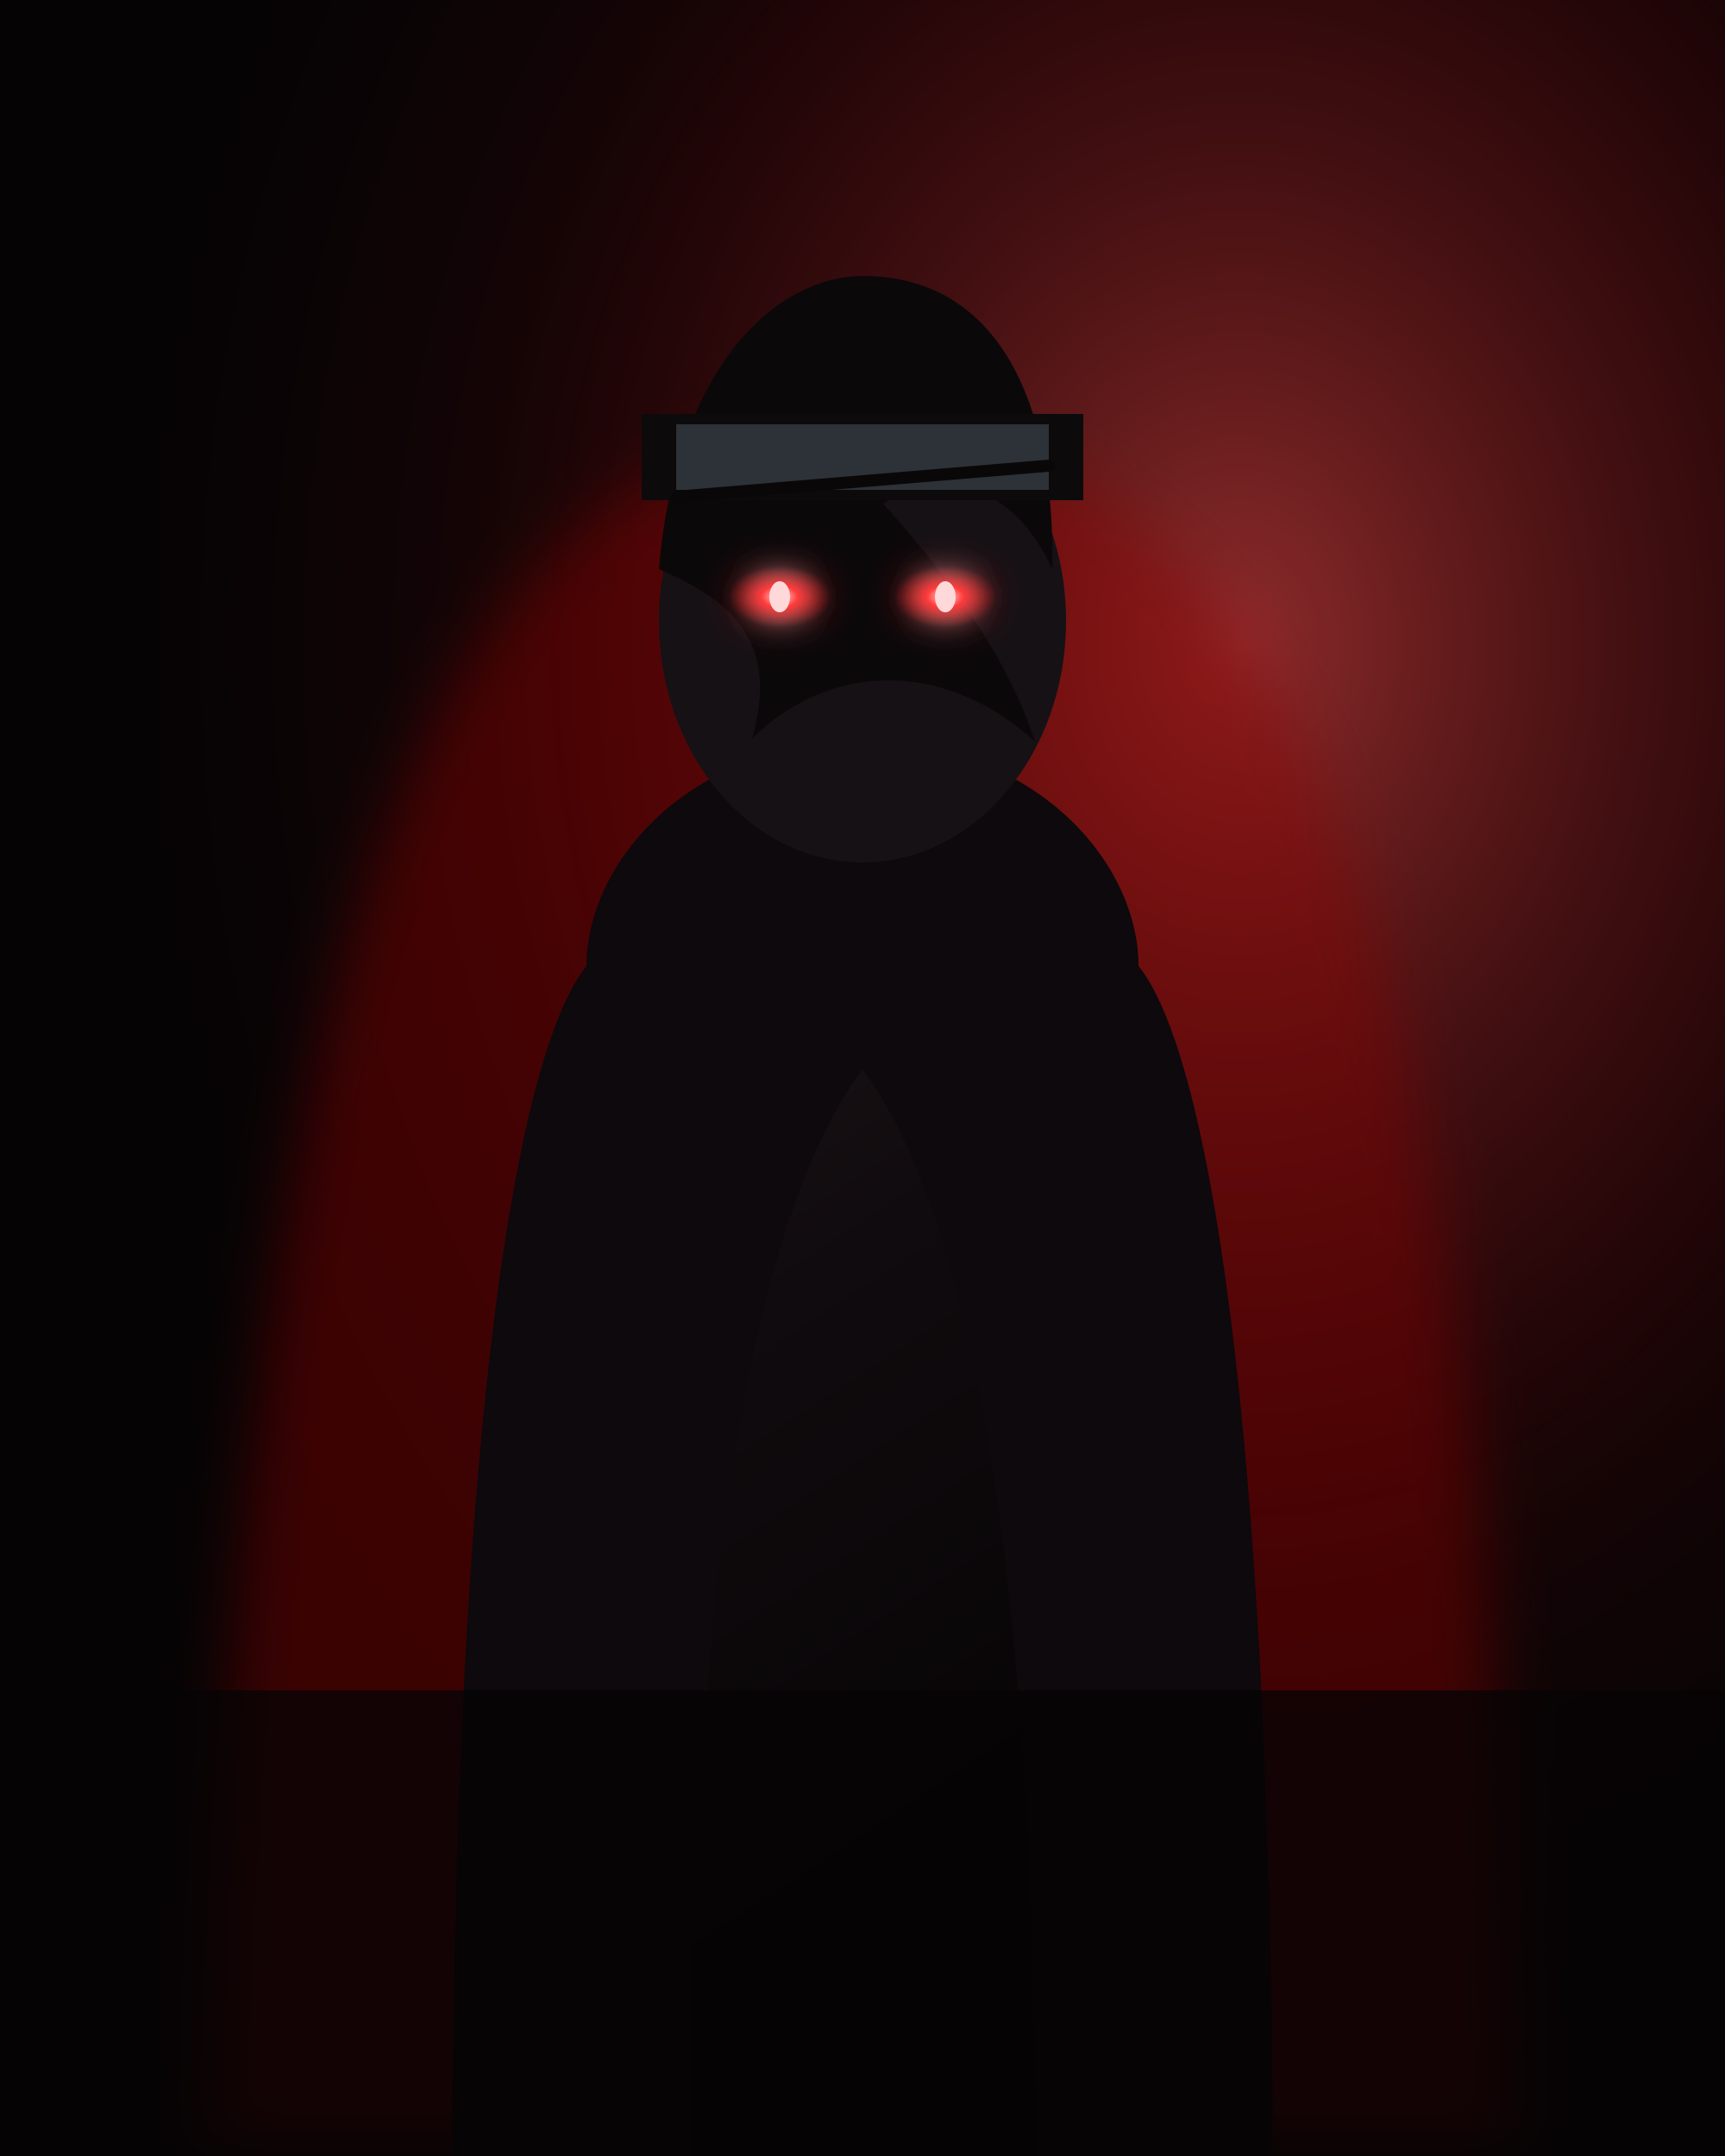
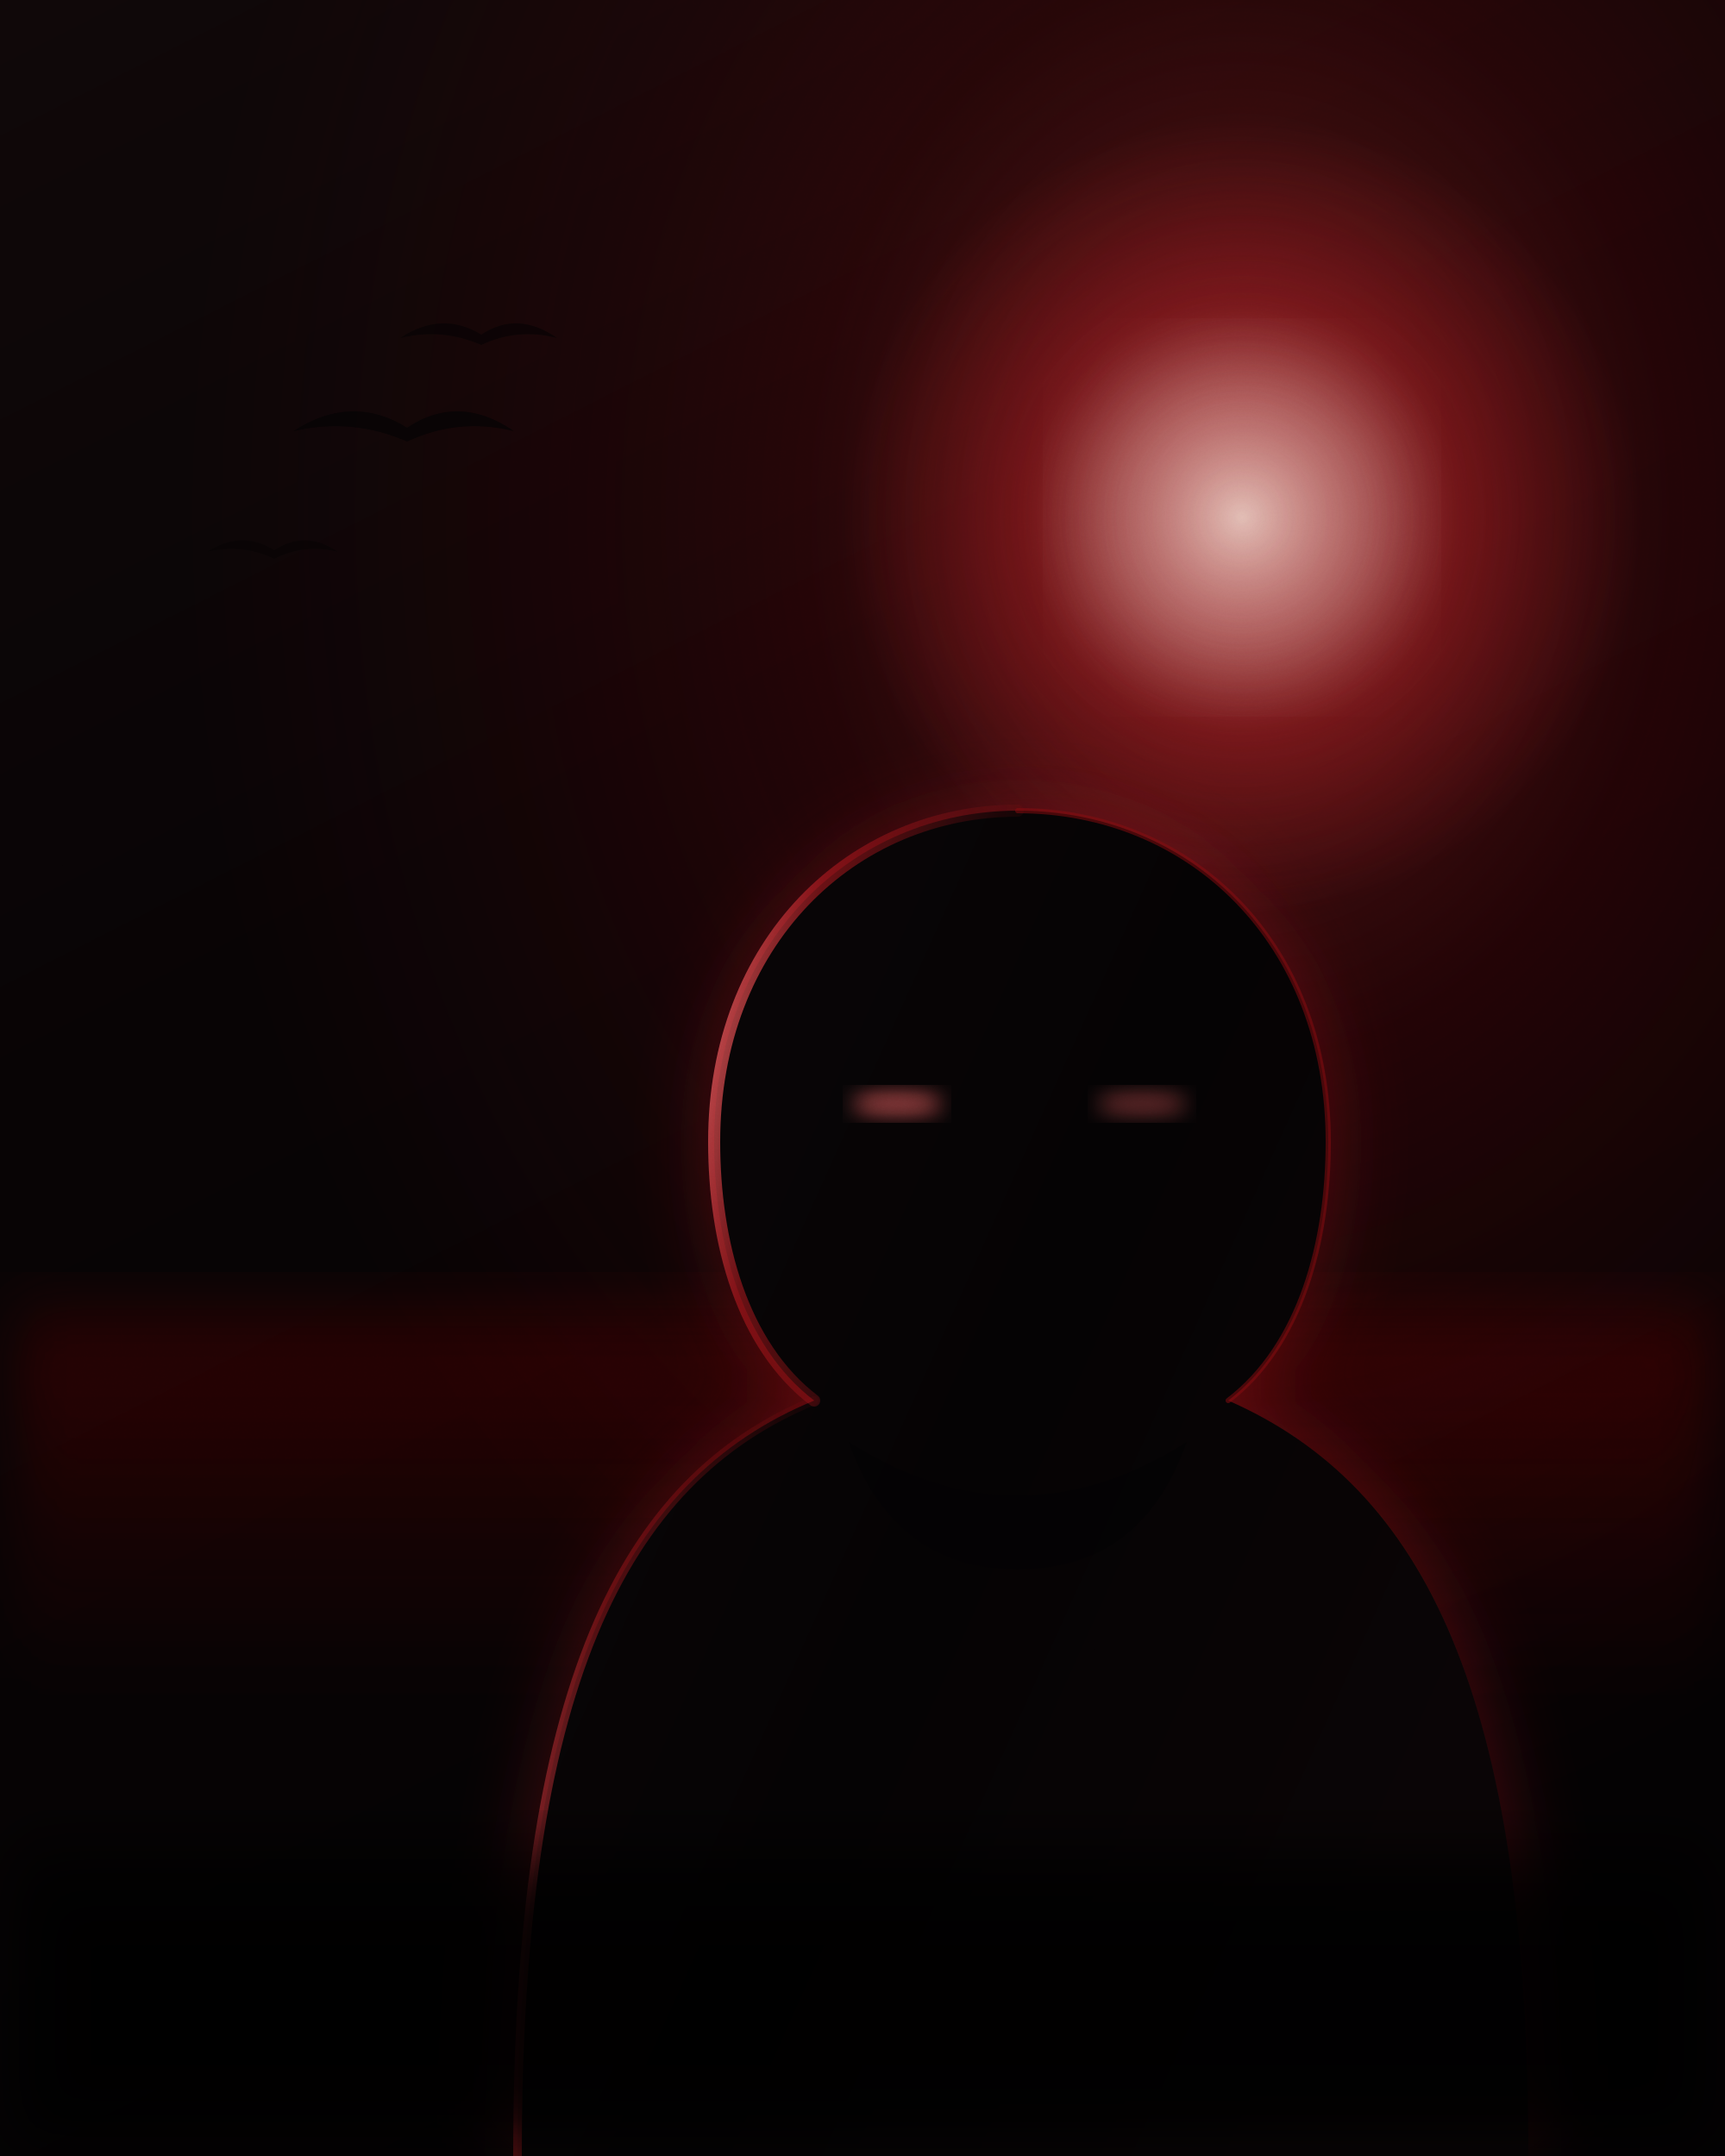
- <svg xmlns="http://www.w3.org/2000/svg" viewBox="0 0 1000 1250" preserveAspectRatio="xMidYMid slice">
+ <svg xmlns="http://www.w3.org/2000/svg" viewBox="0 0 1000 1250" width="1000" height="1250" role="img" aria-label="Portrait of a figure lit by a low red rim light">
  <defs>
-     <linearGradient id="p" x1="0" y1="0" x2="0.4" y2="1">
-       <stop offset="0%" stop-color="#241a1f" />
-       <stop offset="45%" stop-color="#100b0e" />
-       <stop offset="100%" stop-color="#050304" />
+     <linearGradient id="pt-bg" x1="0" y1="0" x2="0.4" y2="1">
+       <stop offset="0" stop-color="#100809" />
+       <stop offset="0.45" stop-color="#080405" />
+       <stop offset="1" stop-color="#040203" />
    </linearGradient>
-     <radialGradient id="rim" cx="72%" cy="30%" r="70%">
-       <stop offset="0%" stop-color="#ff4d4d" stop-opacity="0.55" />
-       <stop offset="60%" stop-color="#8c0b10" stop-opacity="0.15" />
-       <stop offset="100%" stop-color="#050304" stop-opacity="0" />
+     <radialGradient id="pt-halo" cx="0.72" cy="0.24" r="0.62">
+       <stop offset="0" stop-color="#f24b4b" stop-opacity="0.42" />
+       <stop offset="0.4" stop-color="#8c0b10" stop-opacity="0.22" />
+       <stop offset="1" stop-color="#5e070b" stop-opacity="0" />
    </radialGradient>
-     <radialGradient id="eyeg" cx="50%" cy="50%" r="50%">
-       <stop offset="0%" stop-color="#ffe4e4" />
-       <stop offset="35%" stop-color="#ff3b3b" />
-       <stop offset="100%" stop-color="#b31115" stop-opacity="0" />
+     <radialGradient id="pt-moon" cx="0.5" cy="0.5" r="0.5">
+       <stop offset="0" stop-color="#ffe3d8" stop-opacity="0.85" />
+       <stop offset="0.55" stop-color="#d61f26" stop-opacity="0.35" />
+       <stop offset="1" stop-color="#d61f26" stop-opacity="0" />
    </radialGradient>
-     <filter id="soft2" x="-40%" y="-40%" width="180%" height="180%">
-       <feGaussianBlur stdDeviation="18" />
+     <linearGradient id="pt-body" x1="0" y1="0" x2="1" y2="0.6">
+       <stop offset="0" stop-color="#0b0708" />
+       <stop offset="0.55" stop-color="#050304" />
+       <stop offset="1" stop-color="#0a0506" />
+     </linearGradient>
+     <linearGradient id="pt-rim" x1="0" y1="0" x2="1" y2="0.4">
+       <stop offset="0" stop-color="#ff8a8a" stop-opacity="0.9" />
+       <stop offset="0.35" stop-color="#d61f26" stop-opacity="0.5" />
+       <stop offset="1" stop-color="#8c0b10" stop-opacity="0" />
+     </linearGradient>
+     <linearGradient id="pt-floor" x1="0" y1="0" x2="0" y2="1">
+       <stop offset="0" stop-color="#8c0b10" stop-opacity="0.28" />
+       <stop offset="1" stop-color="#8c0b10" stop-opacity="0" />
+     </linearGradient>
+     <filter id="pt-soft">
+       <feGaussianBlur stdDeviation="22" />
    </filter>
-     <filter id="glow2" x="-120%" y="-120%" width="340%" height="340%">
-       <feGaussianBlur stdDeviation="10" result="b" />
-       <feMerge>
-         <feMergeNode in="b" />
-         <feMergeNode in="SourceGraphic" />
-       </feMerge>
+     <filter id="pt-soft2">
+       <feGaussianBlur stdDeviation="6" />
+     </filter>
+     <filter id="pt-grain">
+       <feTurbulence type="fractalNoise" baseFrequency="0.85" numOctaves="3" stitchTiles="stitch" />
+       <feColorMatrix type="saturate" values="0" />
    </filter>
  </defs>
-   <rect width="1000" height="1250" fill="#07050600" />
-   <rect width="1000" height="1250" fill="#050304" />
-   <rect width="1000" height="1250" fill="url(#rim)" />
-   <g filter="url(#soft2)">
-     <path d="M500 250 C760 250 860 560 880 1250 L120 1250 C140 560 240 250 500 250 Z" fill="#8c0b10" opacity="0.4" />
+   <rect width="1000" height="1250" fill="url(#pt-bg)" />
+   <rect width="1000" height="1250" fill="url(#pt-halo)" />
+   <circle cx="720" cy="300" r="230" fill="url(#pt-moon)" opacity="0.9" />
+   <circle cx="720" cy="300" r="96" fill="#ffe9e2" opacity="0.14" filter="url(#pt-soft)" />
+   <rect x="0" y="760" width="1000" height="220" fill="url(#pt-floor)" filter="url(#pt-soft)" />
+   <g fill="#050304" opacity="0.75">
+     <path d="M170 250 q 34 -22 66 -2 q 30 -20 62 2 q -32 -8 -62 6 q -32 -14 -66 -6 z" />
+     <path d="M232 196 q 24 -16 47 -2 q 21 -14 44 2 q -23 -6 -44 4 q -23 -10 -47 -4 z" opacity="0.8" />
+     <path d="M120 320 q 20 -13 39 -1 q 18 -12 37 1 q -19 -5 -37 4 q -19 -9 -39 -4 z" opacity="0.6" />
  </g>
-   <path d="M262 1250 C280 720 340 470 500 470 C660 470 720 720 738 1250 Z" fill="url(#p)" />
-   <path d="M500 430 C600 430 660 500 660 560 C700 610 736 820 738 1250 L600 1250 C600 900 560 700 500 620 C440 700 400 900 400 1250 L262 1250 C264 820 300 610 340 560 C340 500 400 430 500 430 Z" fill="#0d090c" />
-   <ellipse cx="500" cy="360" rx="118" ry="140" fill="#161115" />
-   <path d="M382 330 C392 210 452 160 500 160 C580 160 612 236 610 330 C590 286 552 268 512 292 C548 332 584 380 600 430 C552 386 486 380 436 428 C452 372 424 348 382 330 Z" fill="#0b080a" />
-   <path d="M372 240 L628 240 L628 290 L372 290 Z" fill="#0d0a0c" />
-   <path d="M392 246 L608 246 L608 284 L392 284 Z" fill="#2c3237" />
-   <path d="M392 288 L608 270" stroke="#0a0709" stroke-width="7" stroke-linecap="round" />
-   <g filter="url(#glow2)">
-     <ellipse cx="452" cy="346" rx="30" ry="18" fill="url(#eyeg)" />
-     <ellipse cx="548" cy="346" rx="30" ry="18" fill="url(#eyeg)" />
-     <ellipse cx="452" cy="346" rx="6" ry="9" fill="#ffd9d9" />
-     <ellipse cx="548" cy="346" rx="6" ry="9" fill="#ffd9d9" />
+   <g>
+     <path d="M300 1250 C 300 980 360 860 470 812 C 430 780 414 720 414 662 C 414 546 494 470 590 470 C 690 470 770 546 770 662 C 770 720 754 780 714 812 C 826 862 886 984 886 1250 Z" fill="#d61f26" opacity="0.32" filter="url(#pt-soft)" />
+     <path d="M300 1250 C 300 980 360 858 472 812 C 430 780 414 720 414 662 C 414 546 494 470 590 470 C 690 470 770 546 770 662 C 770 720 754 780 712 812 C 826 862 886 984 886 1250 Z" fill="url(#pt-body)" />
+     <path d="M472 812 C 430 780 414 720 414 662 C 414 546 494 470 590 470" fill="none" stroke="url(#pt-rim)" stroke-width="7" stroke-linecap="round" opacity="0.95" />
+     <path d="M300 1250 C 300 980 360 858 472 812" fill="none" stroke="url(#pt-rim)" stroke-width="5" stroke-linecap="round" opacity="0.7" />
+     <path d="M590 470 C 690 470 770 546 770 662 C 770 720 754 780 712 812" fill="none" stroke="#8c0b10" stroke-width="3" stroke-linecap="round" opacity="0.5" />
+     <path d="M492 836 q 98 62 196 0 q -26 74 -98 74 q -72 0 -98 -74 z" fill="#040203" opacity="0.85" />
+     <ellipse cx="520" cy="640" rx="26" ry="9" fill="#ff6a6a" opacity="0.5" filter="url(#pt-soft2)" />
+     <ellipse cx="662" cy="640" rx="26" ry="9" fill="#ff6a6a" opacity="0.32" filter="url(#pt-soft2)" />
  </g>
-   <rect y="980" width="1000" height="270" fill="#050304" opacity="0.75" />
+   <rect x="-10%" y="86%" width="120%" height="20%" fill="#050304" opacity="0.9" filter="url(#pt-soft)" />
+   <rect width="1000" height="1250" filter="url(#pt-grain)" opacity="0.045" style="mix-blend-mode:soft-light" />
</svg>
